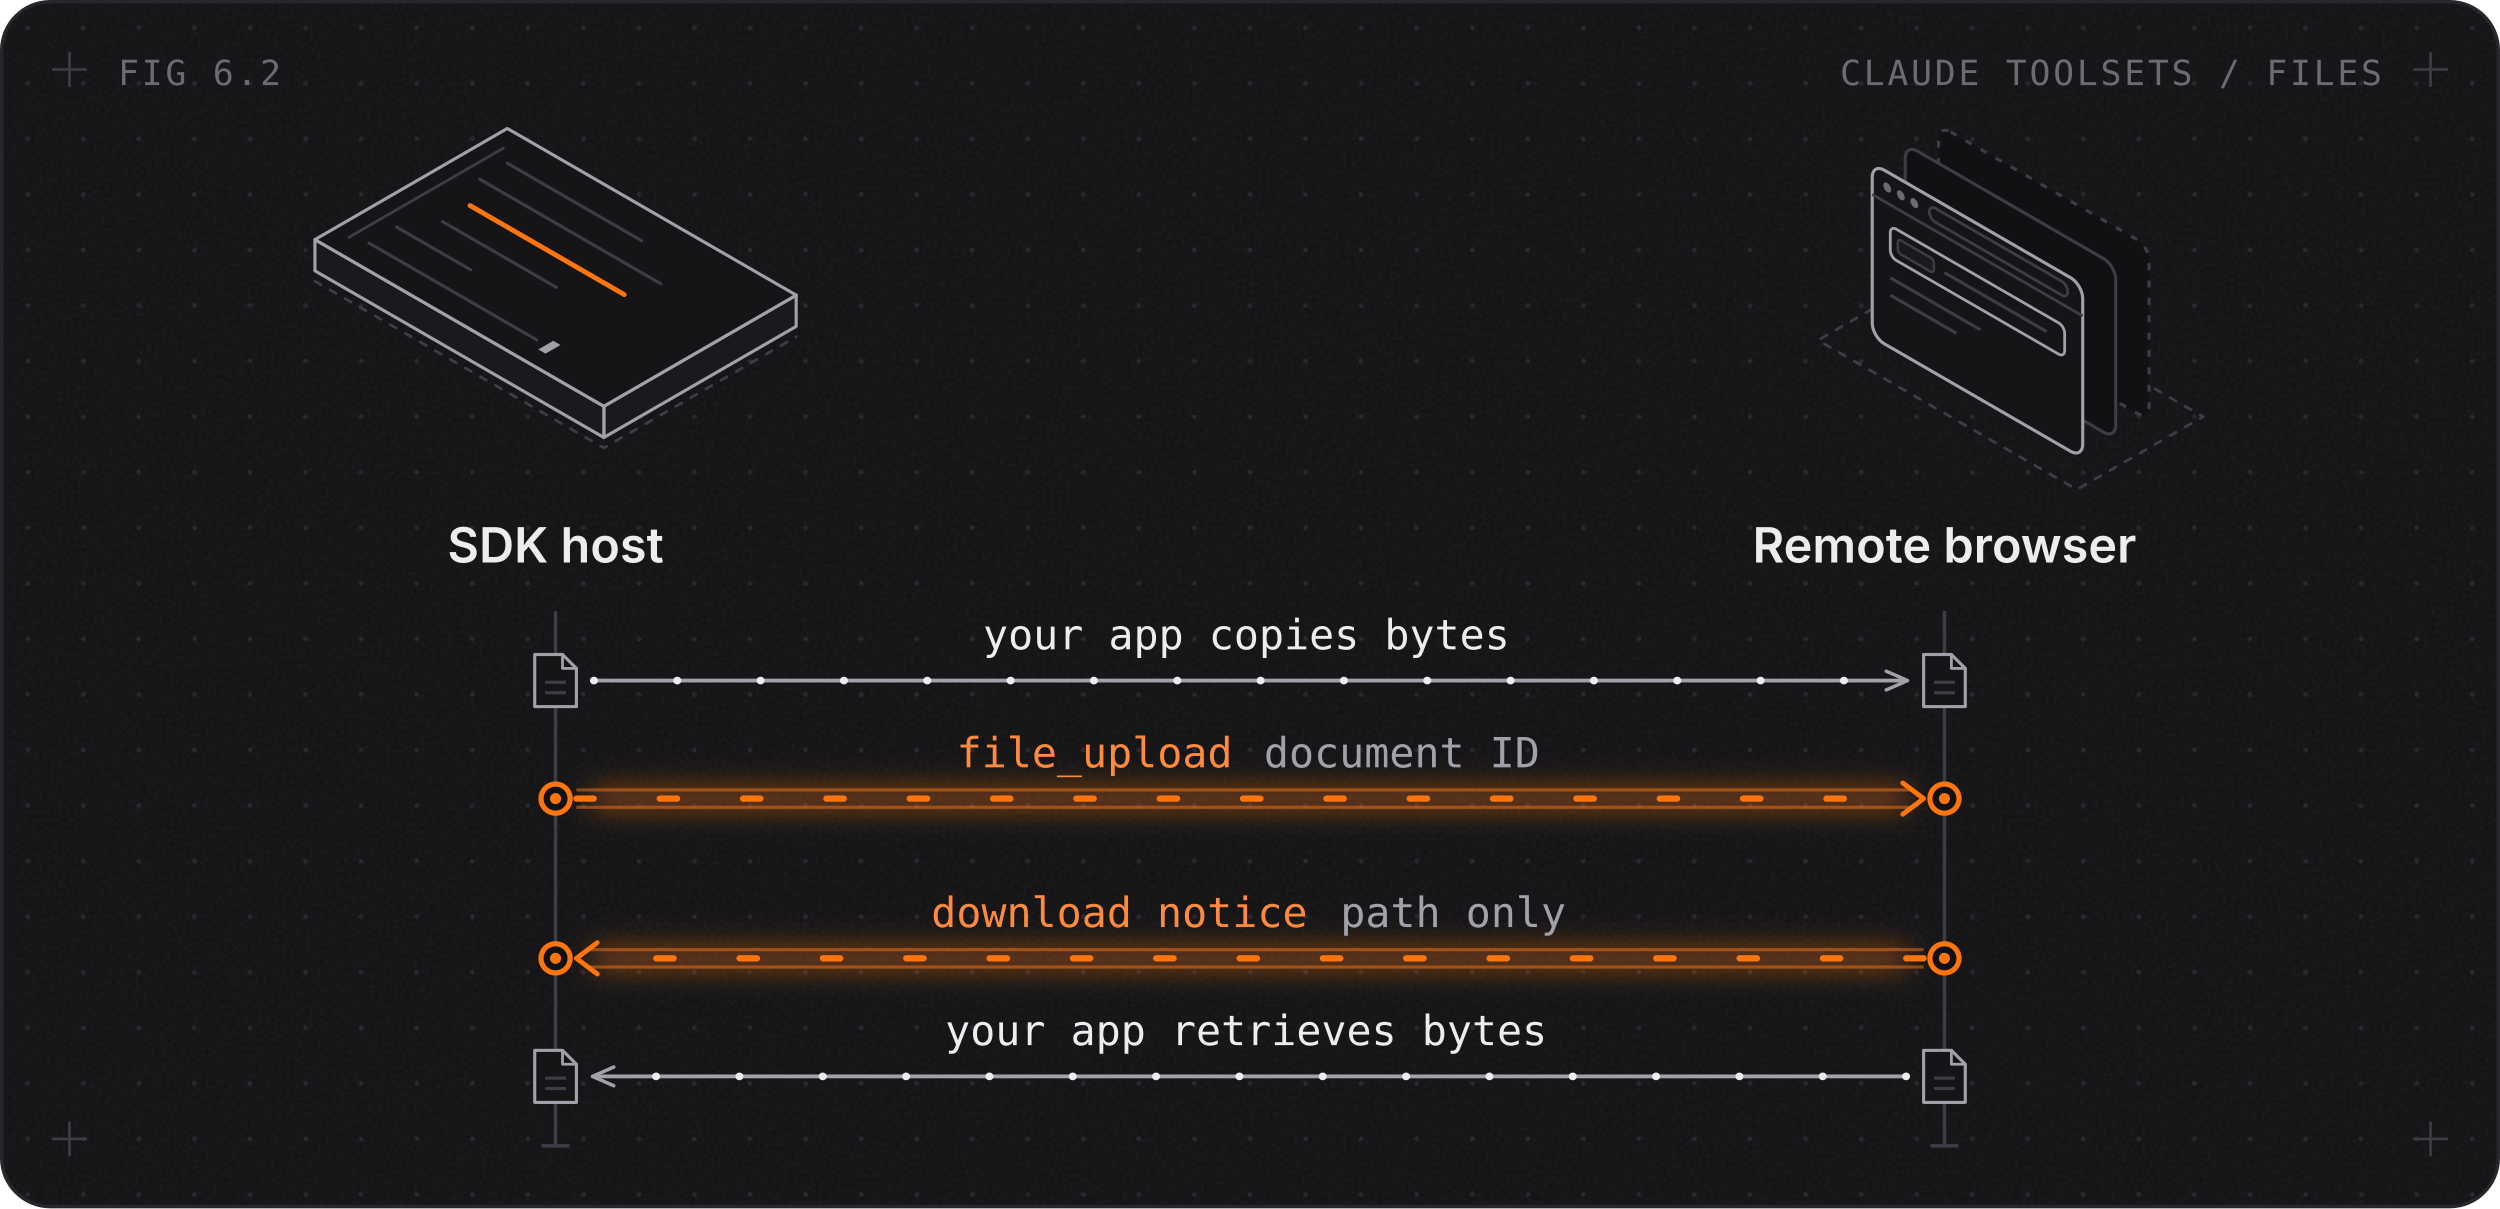
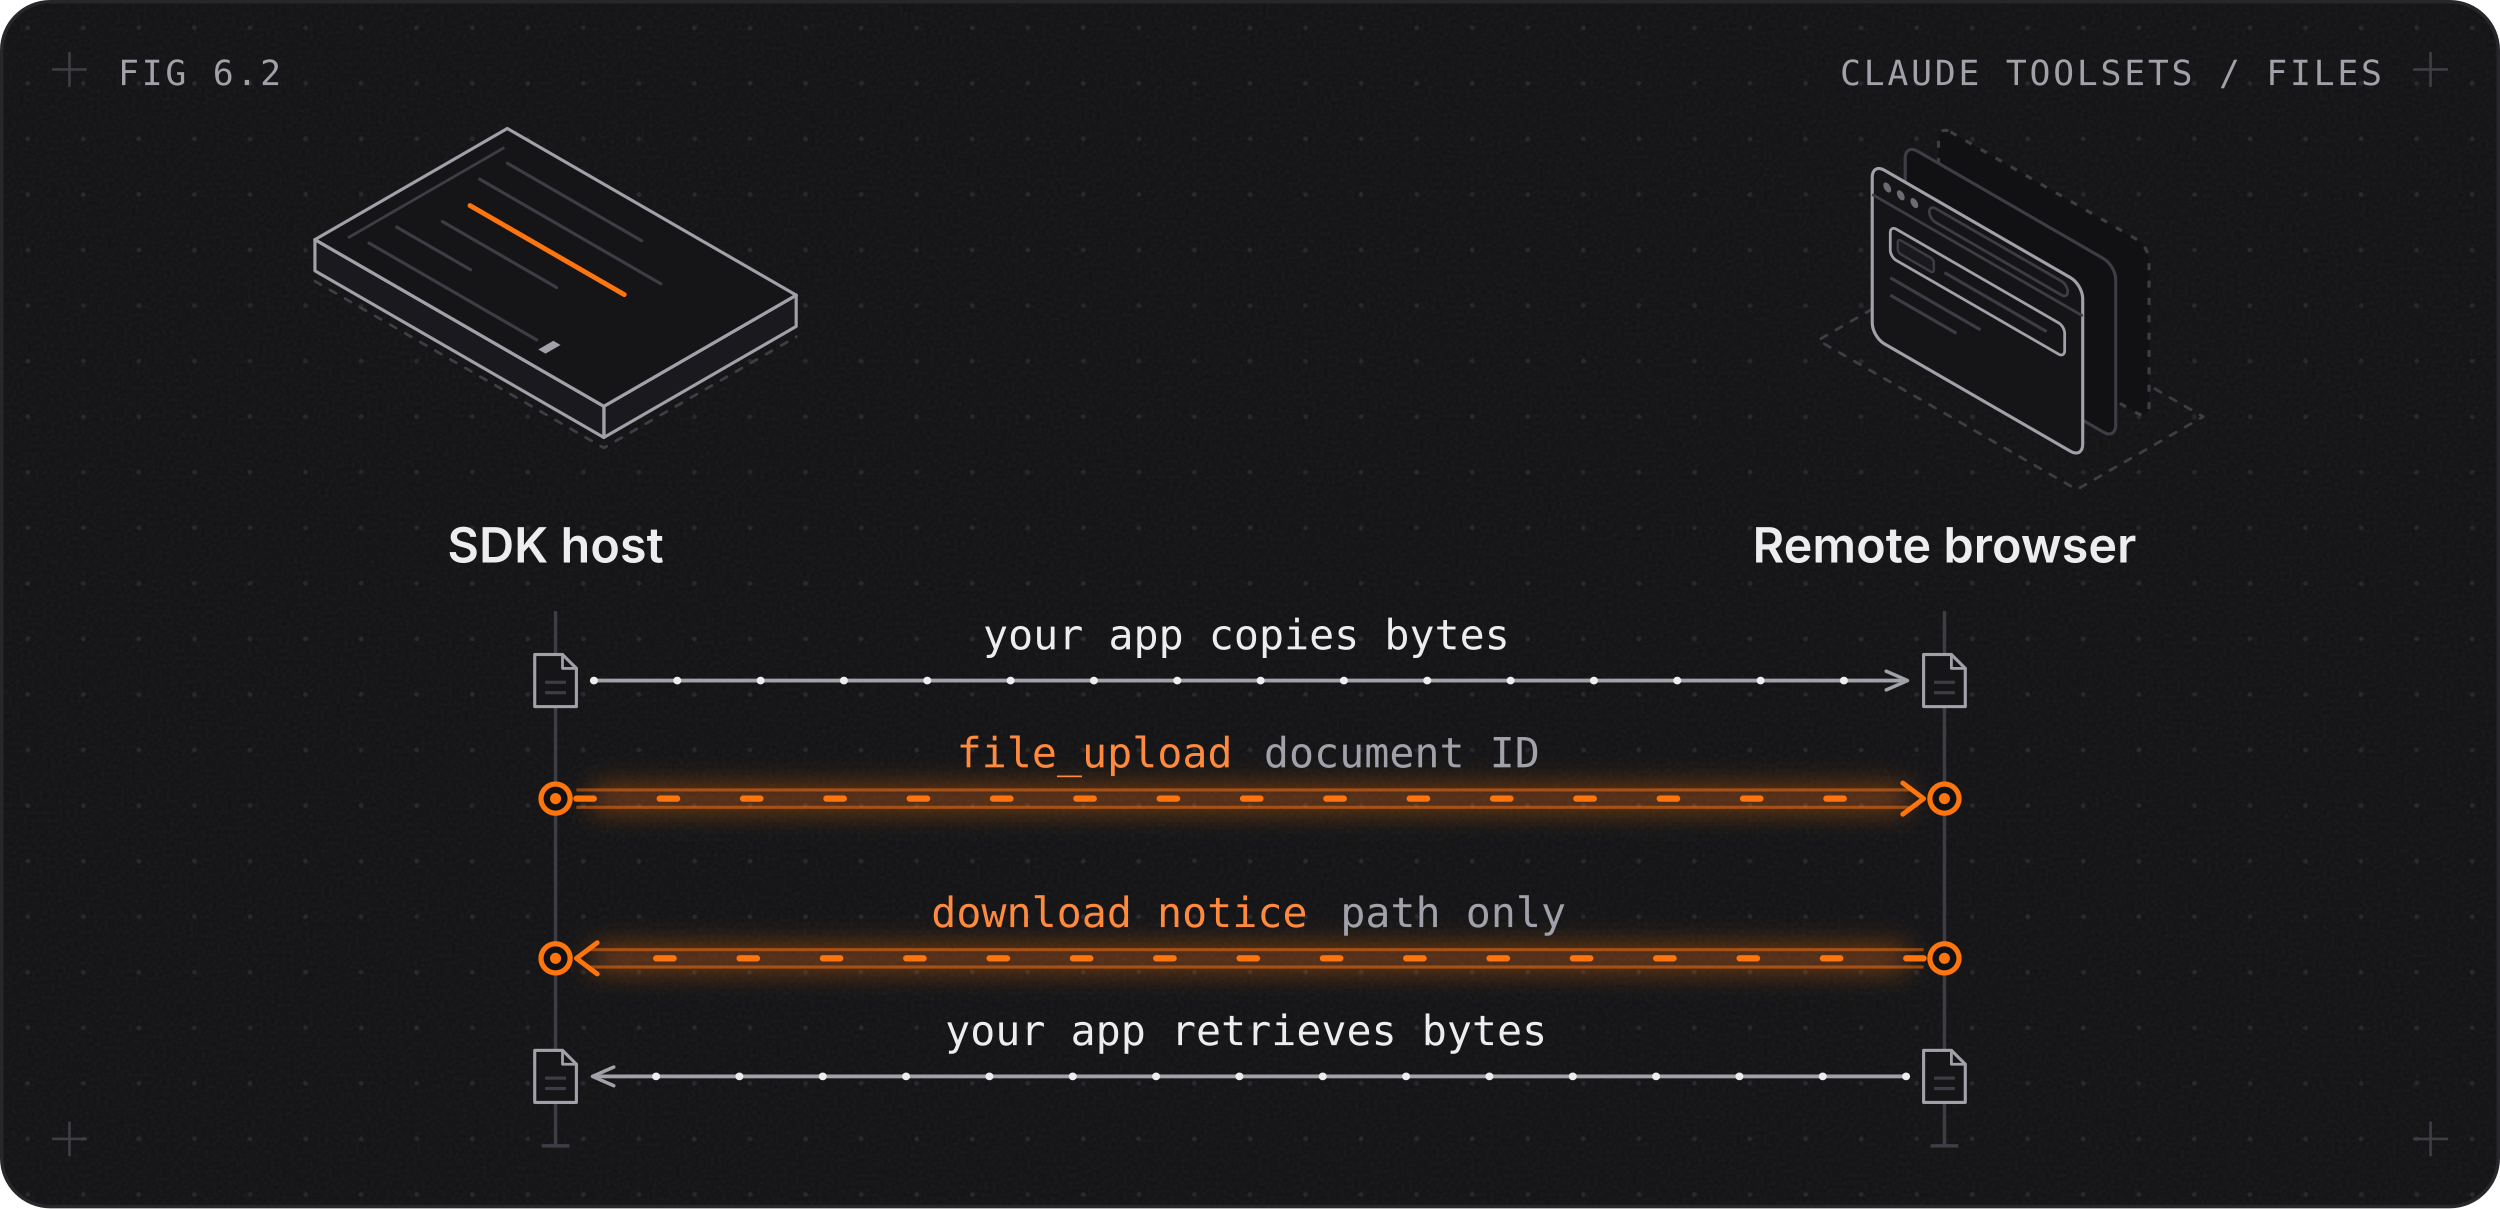
<svg xmlns="http://www.w3.org/2000/svg" viewBox="0 0 720 348" width="720" height="348" role="img" aria-labelledby="t d" fill="none">
  <style>.s{font-family:Geist, Inter, -apple-system, BlinkMacSystemFont, 'Segoe UI', Helvetica, Arial, sans-serif}.m{font-family:'Geist Mono', ui-monospace, SFMono-Regular, Menlo, monospace}text{font-kerning:normal}@keyframes fw{to{stroke-dashoffset:-24}}@keyframes blink{0%,49%{fill-opacity:1}50%,100%{fill-opacity:0}}@media (prefers-reduced-motion:no-preference){.fw{animation:fw 1.3s linear infinite}.blink{animation:blink 1.1s steps(1) infinite}}</style>
  <defs>
    <pattern id="dots" width="16" height="16" patternUnits="userSpaceOnUse">
      <circle cx="8" cy="8" r="0.7" fill="#232328" />
    </pattern>
    <filter id="grain" x="0" y="0" width="100%" height="100%">
      <feTurbulence type="fractalNoise" baseFrequency="0.9" numOctaves="2" seed="7" stitchTiles="stitch" />
      <feColorMatrix values="0 0 0 0 0.5  0 0 0 0 0.5  0 0 0 0 0.5  0 0 0 0.07 0" />
    </filter>
    <clipPath id="card">
      <rect x="0.5" y="0.5" width="719" height="347" rx="14" />
    </clipPath>
    <marker id="ah" viewBox="0 0 10 10" refX="8.5" refY="5" markerWidth="7" markerHeight="7" orient="auto-start-reverse">
      <path d="M1 1.5 L9 5 L1 8.5" stroke="#A1A1AA" stroke-width="1.3" fill="none" stroke-linejoin="round" stroke-linecap="round" />
    </marker>
    <marker id="ao" viewBox="0 0 10 10" refX="8.5" refY="5" markerWidth="7" markerHeight="7" orient="auto-start-reverse">
      <path d="M1 1.5 L9 5 L1 8.5" stroke="#FE750E" stroke-width="1.3" fill="none" stroke-linejoin="round" stroke-linecap="round" />
    </marker>
    <filter id="glow" filterUnits="userSpaceOnUse" x="0" y="0" width="720" height="348">
      <feGaussianBlur stdDeviation="4" />
    </filter>
  </defs>
  <rect x="0.5" y="0.5" width="719" height="347" rx="14" fill="#111113" />
  <g clip-path="url(#card)">
    <rect width="720" height="348" fill="url(#dots)" />
    <rect width="720" height="348" filter="url(#grain)" />
  </g>
  <rect x="0.5" y="0.5" width="719" height="347" rx="14" fill="none" stroke="#26262B" />
  <path d="M15 20h10M20 15v10" stroke="#3D3D45" stroke-width="0.75" />
  <path d="M695 20h10M700 15v10" stroke="#3D3D45" stroke-width="0.75" />
  <path d="M15 328h10M20 323v10" stroke="#3D3D45" stroke-width="0.75" />
  <path d="M695 328h10M700 323v10" stroke="#3D3D45" stroke-width="0.75" />
-   <text x="34.0" y="24.5" font-size="10" fill="#6B6B74" letter-spacing="0.08em" class="m">FIG 6.2</text>
-   <text x="686.0" y="24.5" font-size="10" fill="#6B6B74" text-anchor="end" letter-spacing="0.08em" class="m">CLAUDE TOOLSETS / FILES</text>
+   <text x="34.0" y="24.5" font-size="10" fill="#A1A1AA" letter-spacing="0.08em" class="m">FIG 6.2</text>
+   <text x="686.0" y="24.5" font-size="10" fill="#A1A1AA" text-anchor="end" letter-spacing="0.08em" class="m">CLAUDE TOOLSETS / FILES</text>
  <polyline points="90.7,81.0 173.9,129.0 229.3,97.0" stroke="#3D3D45" stroke-width="0.8" stroke-dasharray="2 3" stroke-linejoin="round" stroke-linecap="round" />
  <polygon points="229.3,85.0 173.9,117.0 173.9,126.0 229.3,94.0" fill="#1A1A1E" stroke="#A1A1AA" stroke-width="0.9" stroke-linejoin="round" stroke-linecap="round" />
  <polygon points="90.7,69.0 173.9,117.0 173.9,126.0 90.7,78.0" fill="#1A1A1E" stroke="#A1A1AA" stroke-width="0.9" stroke-linejoin="round" stroke-linecap="round" />
  <polygon points="146.1,37.0 229.3,85.0 173.9,117.0 90.7,69.0" fill="#151518" stroke="#A1A1AA" stroke-width="0.9" stroke-linejoin="round" stroke-linecap="round" />
  <g transform="matrix(0.866,0.5,-0.866,0.5,146.1,37.0)">
    <line x1="10" y1="10.0" x2="54.7" y2="10.0" stroke="#3D3D45" stroke-width="0.9" stroke-linecap="round" vector-effect="non-scaling-stroke" />
    <line x1="10" y1="19.2" x2="70.3" y2="19.2" stroke="#3D3D45" stroke-width="0.9" stroke-linecap="round" vector-effect="non-scaling-stroke" />
    <line x1="16" y1="28.4" x2="67.3" y2="28.4" stroke="#FE750E" stroke-width="1.4" stroke-linecap="round" vector-effect="non-scaling-stroke" />
    <line x1="16" y1="37.6" x2="54.0" y2="37.6" stroke="#3D3D45" stroke-width="0.9" stroke-linecap="round" vector-effect="non-scaling-stroke" />
    <line x1="10" y1="46.8" x2="34.6" y2="46.8" stroke="#3D3D45" stroke-width="0.9" stroke-linecap="round" vector-effect="non-scaling-stroke" />
    <line x1="10" y1="56.0" x2="65.8" y2="56.0" stroke="#3D3D45" stroke-width="0.9" stroke-linecap="round" vector-effect="non-scaling-stroke" />
    <rect class="blink" x="68.8" y="53.5" width="2.4" height="5" fill="#A1A1AA" />
    <line x1="5" y1="6" x2="5" y2="58" stroke="#3D3D45" stroke-width="0.8" vector-effect="non-scaling-stroke" />
  </g>
  <polygon points="560.0,77.0 634.5,120.0 598.1,141.0 523.6,98.0" stroke="#3D3D45" stroke-width="0.8" stroke-dasharray="2 3" stroke-linejoin="round" stroke-linecap="round" />
  <g transform="matrix(0.866,0.5,0,1,558.3,86.0)">
    <rect x="0" y="-50" width="70" height="50" rx="4" fill="#111113" stroke="#3D3D45" stroke-width="0.9" stroke-dasharray="2 3" vector-effect="non-scaling-stroke" />
  </g>
  <g transform="matrix(0.866,0.5,0,1,548.7,91.5)">
    <rect x="0" y="-50" width="70" height="50" rx="4" fill="#111113" stroke="#3D3D45" stroke-width="0.9" vector-effect="non-scaling-stroke" />
  </g>
  <g transform="matrix(0.866,0.5,0,1,539.2,97.0)">
    <rect x="0" y="-50" width="70" height="50" rx="4" fill="#151518" stroke="#A1A1AA" stroke-width="0.9" vector-effect="non-scaling-stroke" />
    <line x1="0" y1="-41" x2="70" y2="-41" stroke="#3D3D45" stroke-width="0.8" vector-effect="non-scaling-stroke" />
    <circle cx="5.0" cy="-45.5" r="1.3" fill="#6B6B74" />
    <circle cx="9.5" cy="-45.5" r="1.3" fill="#6B6B74" />
    <circle cx="14.0" cy="-45.5" r="1.3" fill="#6B6B74" />
    <rect x="19" y="-47.5" width="46" height="4" rx="2" stroke="#3D3D45" stroke-width="0.8" vector-effect="non-scaling-stroke" />
    <rect x="6" y="-35" width="58" height="9" rx="2" stroke="#A1A1AA" stroke-width="0.8" vector-effect="non-scaling-stroke" />
    <rect x="8.5" y="-32.5" width="12" height="4" rx="1" fill="#1A1A1E" stroke="#3D3D45" stroke-width="0.7" vector-effect="non-scaling-stroke" />
    <line x1="24" y1="-30.5" x2="58" y2="-30.5" stroke="#3D3D45" stroke-width="0.9" vector-effect="non-scaling-stroke" />
    <line x1="6" y1="-20" x2="36" y2="-20" stroke="#3D3D45" stroke-width="0.9" vector-effect="non-scaling-stroke" />
    <line x1="6" y1="-15" x2="28" y2="-15" stroke="#3D3D45" stroke-width="0.9" vector-effect="non-scaling-stroke" />
  </g>
  <text x="160.0" y="162.0" font-size="14" fill="#EDEDEF" font-weight="600" text-anchor="middle" class="s">SDK host</text>
  <text x="560.0" y="162.0" font-size="14" fill="#EDEDEF" font-weight="600" text-anchor="middle" class="s">Remote browser</text>
  <line x1="160" y1="176" x2="160" y2="330" stroke="#3D3D45" stroke-width="1" />
  <path d="M156 330h8" stroke="#3D3D45" stroke-width="1" />
  <line x1="560" y1="176" x2="560" y2="330" stroke="#3D3D45" stroke-width="1" />
  <path d="M556 330h8" stroke="#3D3D45" stroke-width="1" />
  <path d="M154.0 188.5h8l4 4v11h-12z" fill="#151518" stroke="#A1A1AA" stroke-width="0.9" stroke-linejoin="round" stroke-linecap="round" />
  <path d="M162.0 188.5v4h4" stroke="#A1A1AA" stroke-width="0.8" stroke-linejoin="round" stroke-linecap="round" />
  <path d="M157.0 196.5h6M157.0 199.5h6" stroke="#3D3D45" stroke-width="0.9" />
  <path d="M554.0 188.5h8l4 4v11h-12z" fill="#151518" stroke="#A1A1AA" stroke-width="0.9" stroke-linejoin="round" stroke-linecap="round" />
  <path d="M562.0 188.5v4h4" stroke="#A1A1AA" stroke-width="0.8" stroke-linejoin="round" stroke-linecap="round" />
  <path d="M557.0 196.5h6M557.0 199.5h6" stroke="#3D3D45" stroke-width="0.9" />
  <line x1="171.0" y1="196" x2="549.0" y2="196" stroke="#A1A1AA" stroke-width="1.1" marker-end="url(#ah)" />
  <line class="fw" x1="171.0" y1="196" x2="541.0" y2="196" stroke="#EDEDEF" stroke-width="2.2" stroke-linecap="round" stroke-dasharray="0.1 23.9" />
  <text x="283.1" y="187.0" font-size="12" fill="#EDEDEF" class="m">your app copies bytes</text>
  <rect x="170.0" y="227" width="380.0" height="6" rx="3" fill="#FE750E" fill-opacity="0.5" filter="url(#glow)" />
  <line x1="166.0" y1="227.5" x2="550.0" y2="227.5" stroke="#FE750E" stroke-width="0.9" stroke-opacity=".5" />
  <line x1="166.0" y1="232.5" x2="550.0" y2="232.5" stroke="#FE750E" stroke-width="0.9" stroke-opacity=".5" />
  <path d="M548.0 225.5L554.0 230L548.0 234.5" stroke="#FE750E" stroke-width="1.4" stroke-linejoin="round" stroke-linecap="round" />
  <line class="fw" x1="166.0" y1="230" x2="546.0" y2="230" stroke="#FE750E" stroke-width="1.8" stroke-linecap="round" stroke-dasharray="5 19" />
  <circle cx="160.0" cy="230.0" r="4.2" fill="#111113" stroke="#FE750E" stroke-width="1.5" />
  <circle cx="160.0" cy="230.0" r="1.6" fill="#FE750E" />
  <circle cx="560.0" cy="230.0" r="4.2" fill="#111113" stroke="#FE750E" stroke-width="1.5" />
  <circle cx="560.0" cy="230.0" r="1.6" fill="#FE750E" />
  <text x="275.5" y="221.0" font-size="12" fill="#FF8A3D" class="m">file_upload</text>
  <text x="364.0" y="221.0" font-size="12" fill="#A1A1AA" class="m">document ID</text>
  <rect x="170.0" y="273" width="380.0" height="6" rx="3" fill="#FE750E" fill-opacity="0.5" filter="url(#glow)" />
  <line x1="554.0" y1="273.5" x2="170.0" y2="273.5" stroke="#FE750E" stroke-width="0.9" stroke-opacity=".5" />
  <line x1="554.0" y1="278.5" x2="170.0" y2="278.5" stroke="#FE750E" stroke-width="0.9" stroke-opacity=".5" />
  <path d="M172.0 271.5L166.0 276L172.0 280.5" stroke="#FE750E" stroke-width="1.4" stroke-linejoin="round" stroke-linecap="round" />
  <line class="fw" x1="554.0" y1="276" x2="174.0" y2="276" stroke="#FE750E" stroke-width="1.8" stroke-linecap="round" stroke-dasharray="5 19" />
  <circle cx="560.0" cy="276.0" r="4.2" fill="#111113" stroke="#FE750E" stroke-width="1.5" />
  <circle cx="560.0" cy="276.0" r="1.6" fill="#FE750E" />
  <circle cx="160.0" cy="276.0" r="4.2" fill="#111113" stroke="#FE750E" stroke-width="1.5" />
  <circle cx="160.0" cy="276.0" r="1.6" fill="#FE750E" />
  <text x="268.2" y="267.0" font-size="12" fill="#FF8A3D" class="m">download notice</text>
  <text x="386.0" y="267.0" font-size="12" fill="#A1A1AA" class="m">path only</text>
  <path d="M554.0 302.5h8l4 4v11h-12z" fill="#151518" stroke="#A1A1AA" stroke-width="0.9" stroke-linejoin="round" stroke-linecap="round" />
  <path d="M562.0 302.5v4h4" stroke="#A1A1AA" stroke-width="0.8" stroke-linejoin="round" stroke-linecap="round" />
  <path d="M557.0 310.5h6M557.0 313.5h6" stroke="#3D3D45" stroke-width="0.9" />
  <path d="M154.0 302.5h8l4 4v11h-12z" fill="#151518" stroke="#A1A1AA" stroke-width="0.9" stroke-linejoin="round" stroke-linecap="round" />
  <path d="M162.0 302.5v4h4" stroke="#A1A1AA" stroke-width="0.8" stroke-linejoin="round" stroke-linecap="round" />
  <path d="M157.0 310.5h6M157.0 313.5h6" stroke="#3D3D45" stroke-width="0.9" />
  <line x1="549.0" y1="310" x2="171.0" y2="310" stroke="#A1A1AA" stroke-width="1.1" marker-end="url(#ah)" />
  <line class="fw" x1="549.0" y1="310" x2="179.0" y2="310" stroke="#EDEDEF" stroke-width="2.2" stroke-linecap="round" stroke-dasharray="0.1 23.9" />
  <text x="272.2" y="301.0" font-size="12" fill="#EDEDEF" class="m">your app retrieves bytes</text>
</svg>
